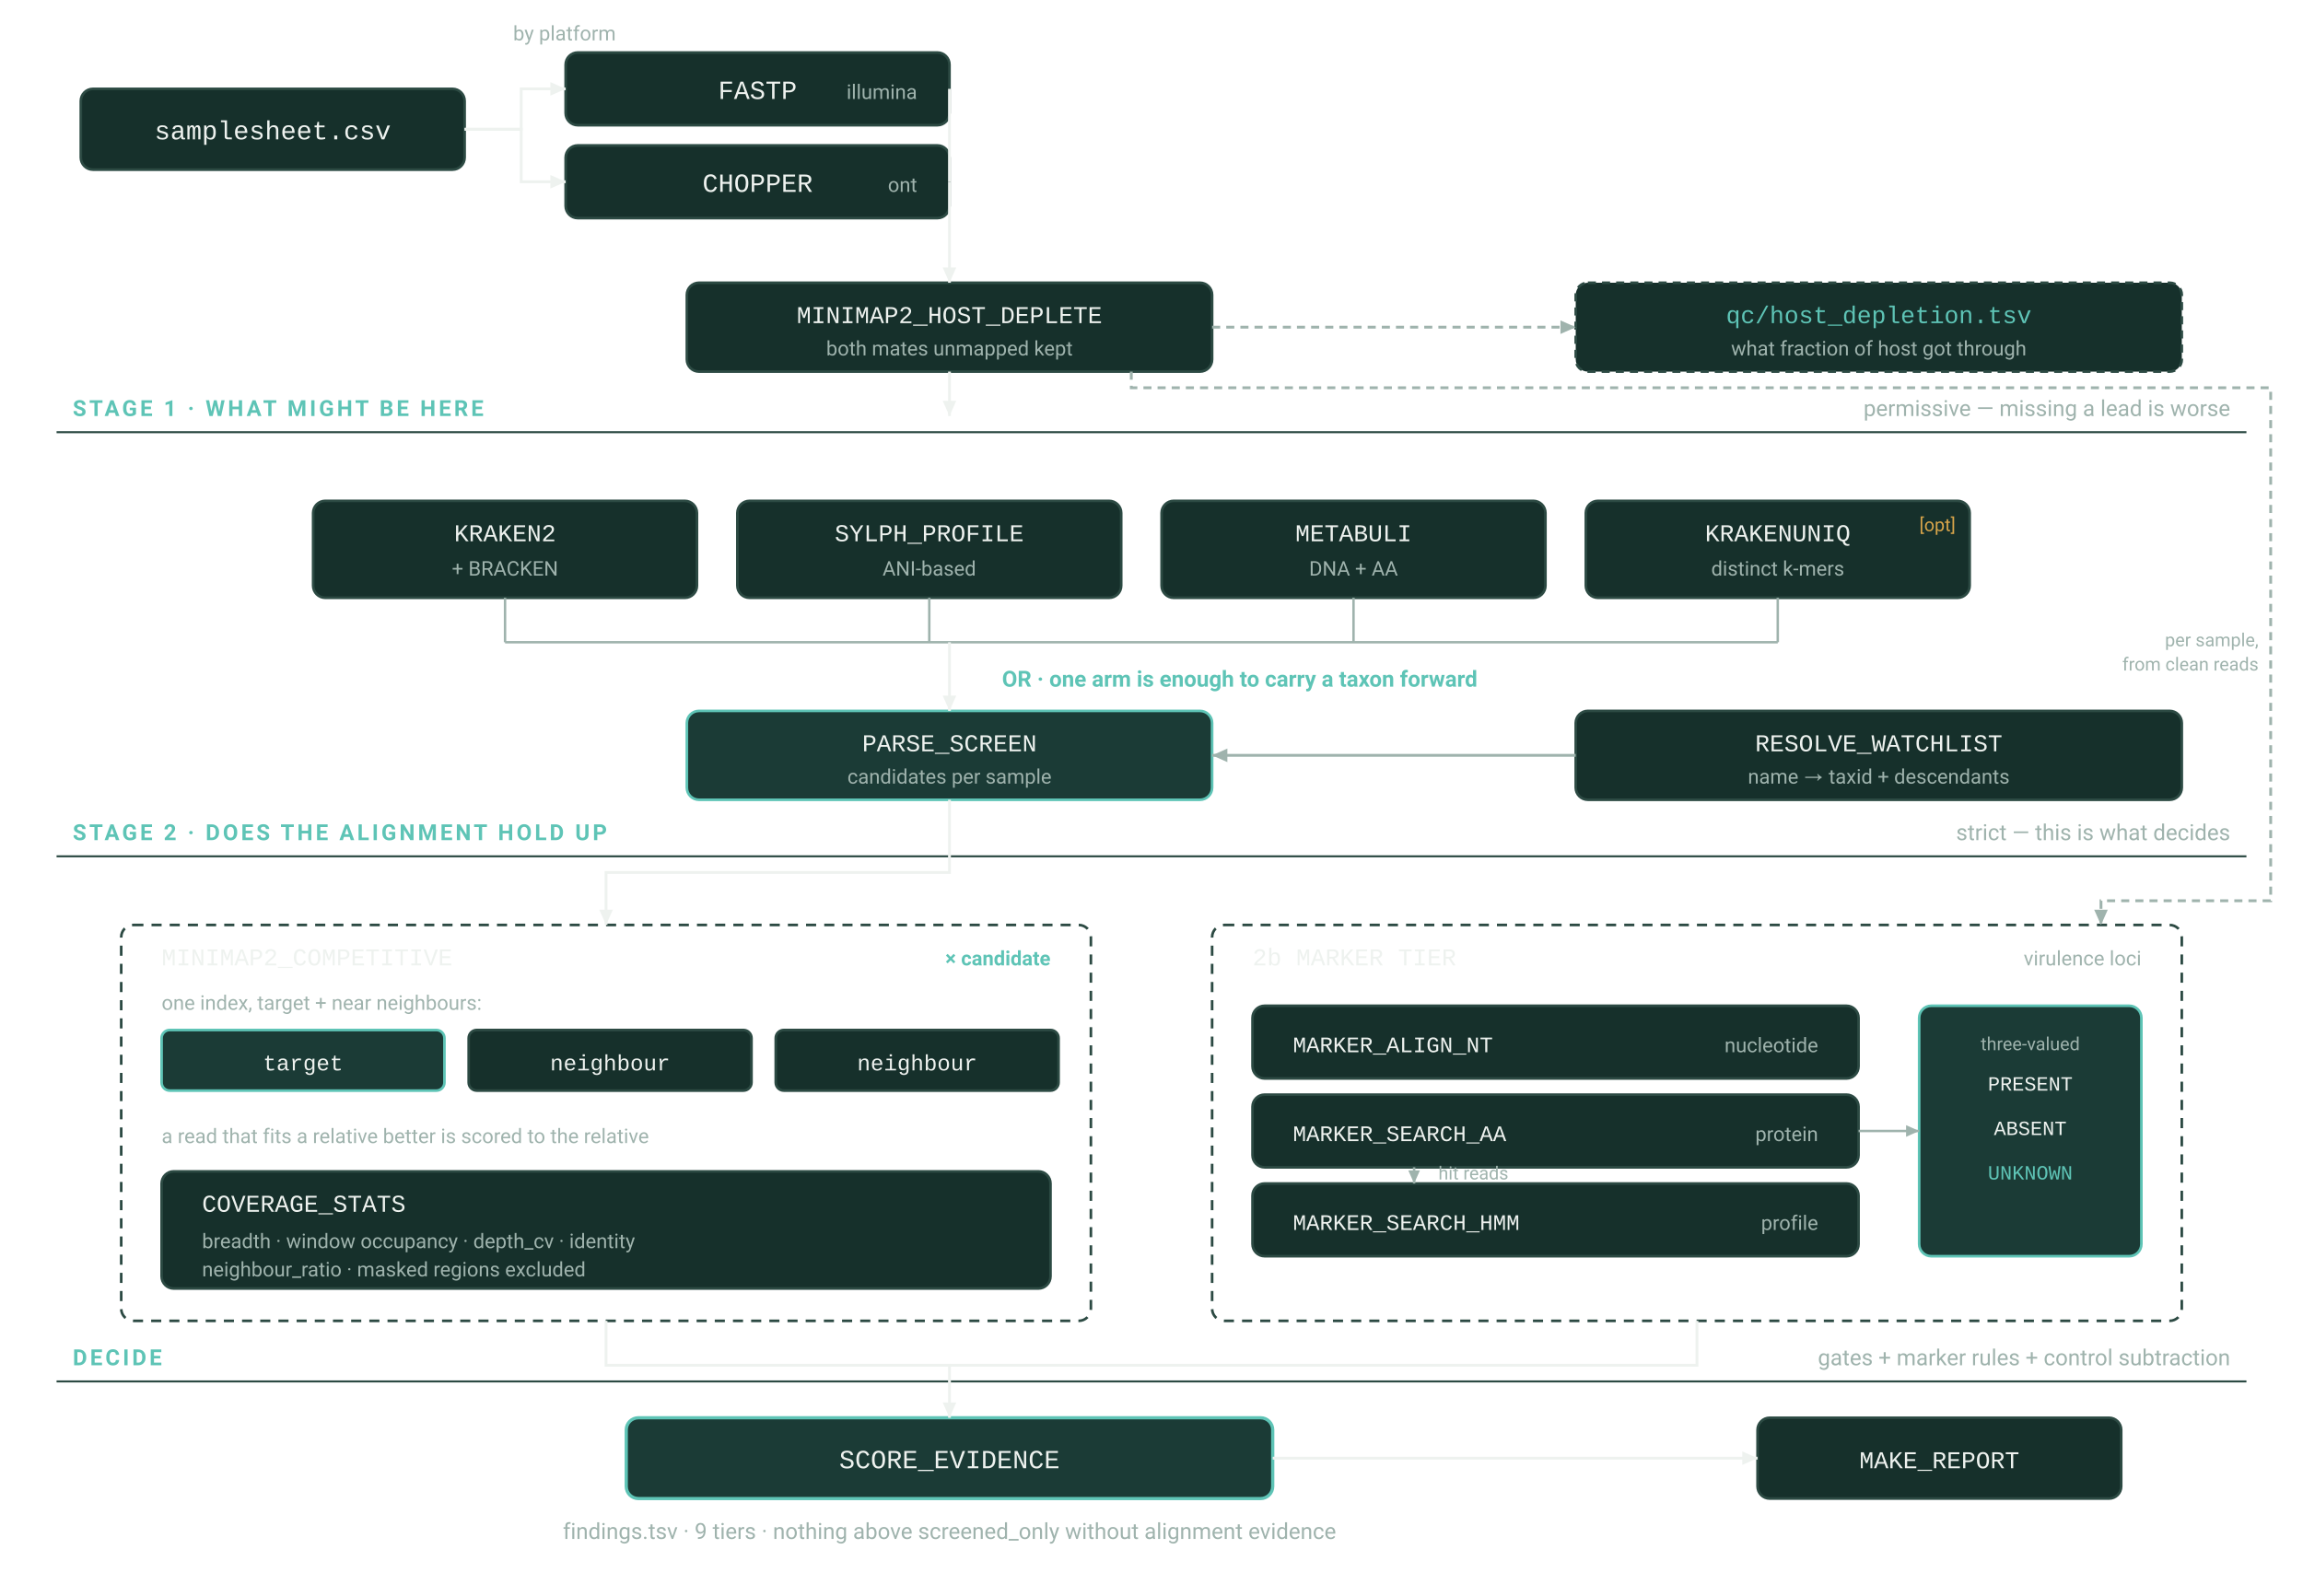
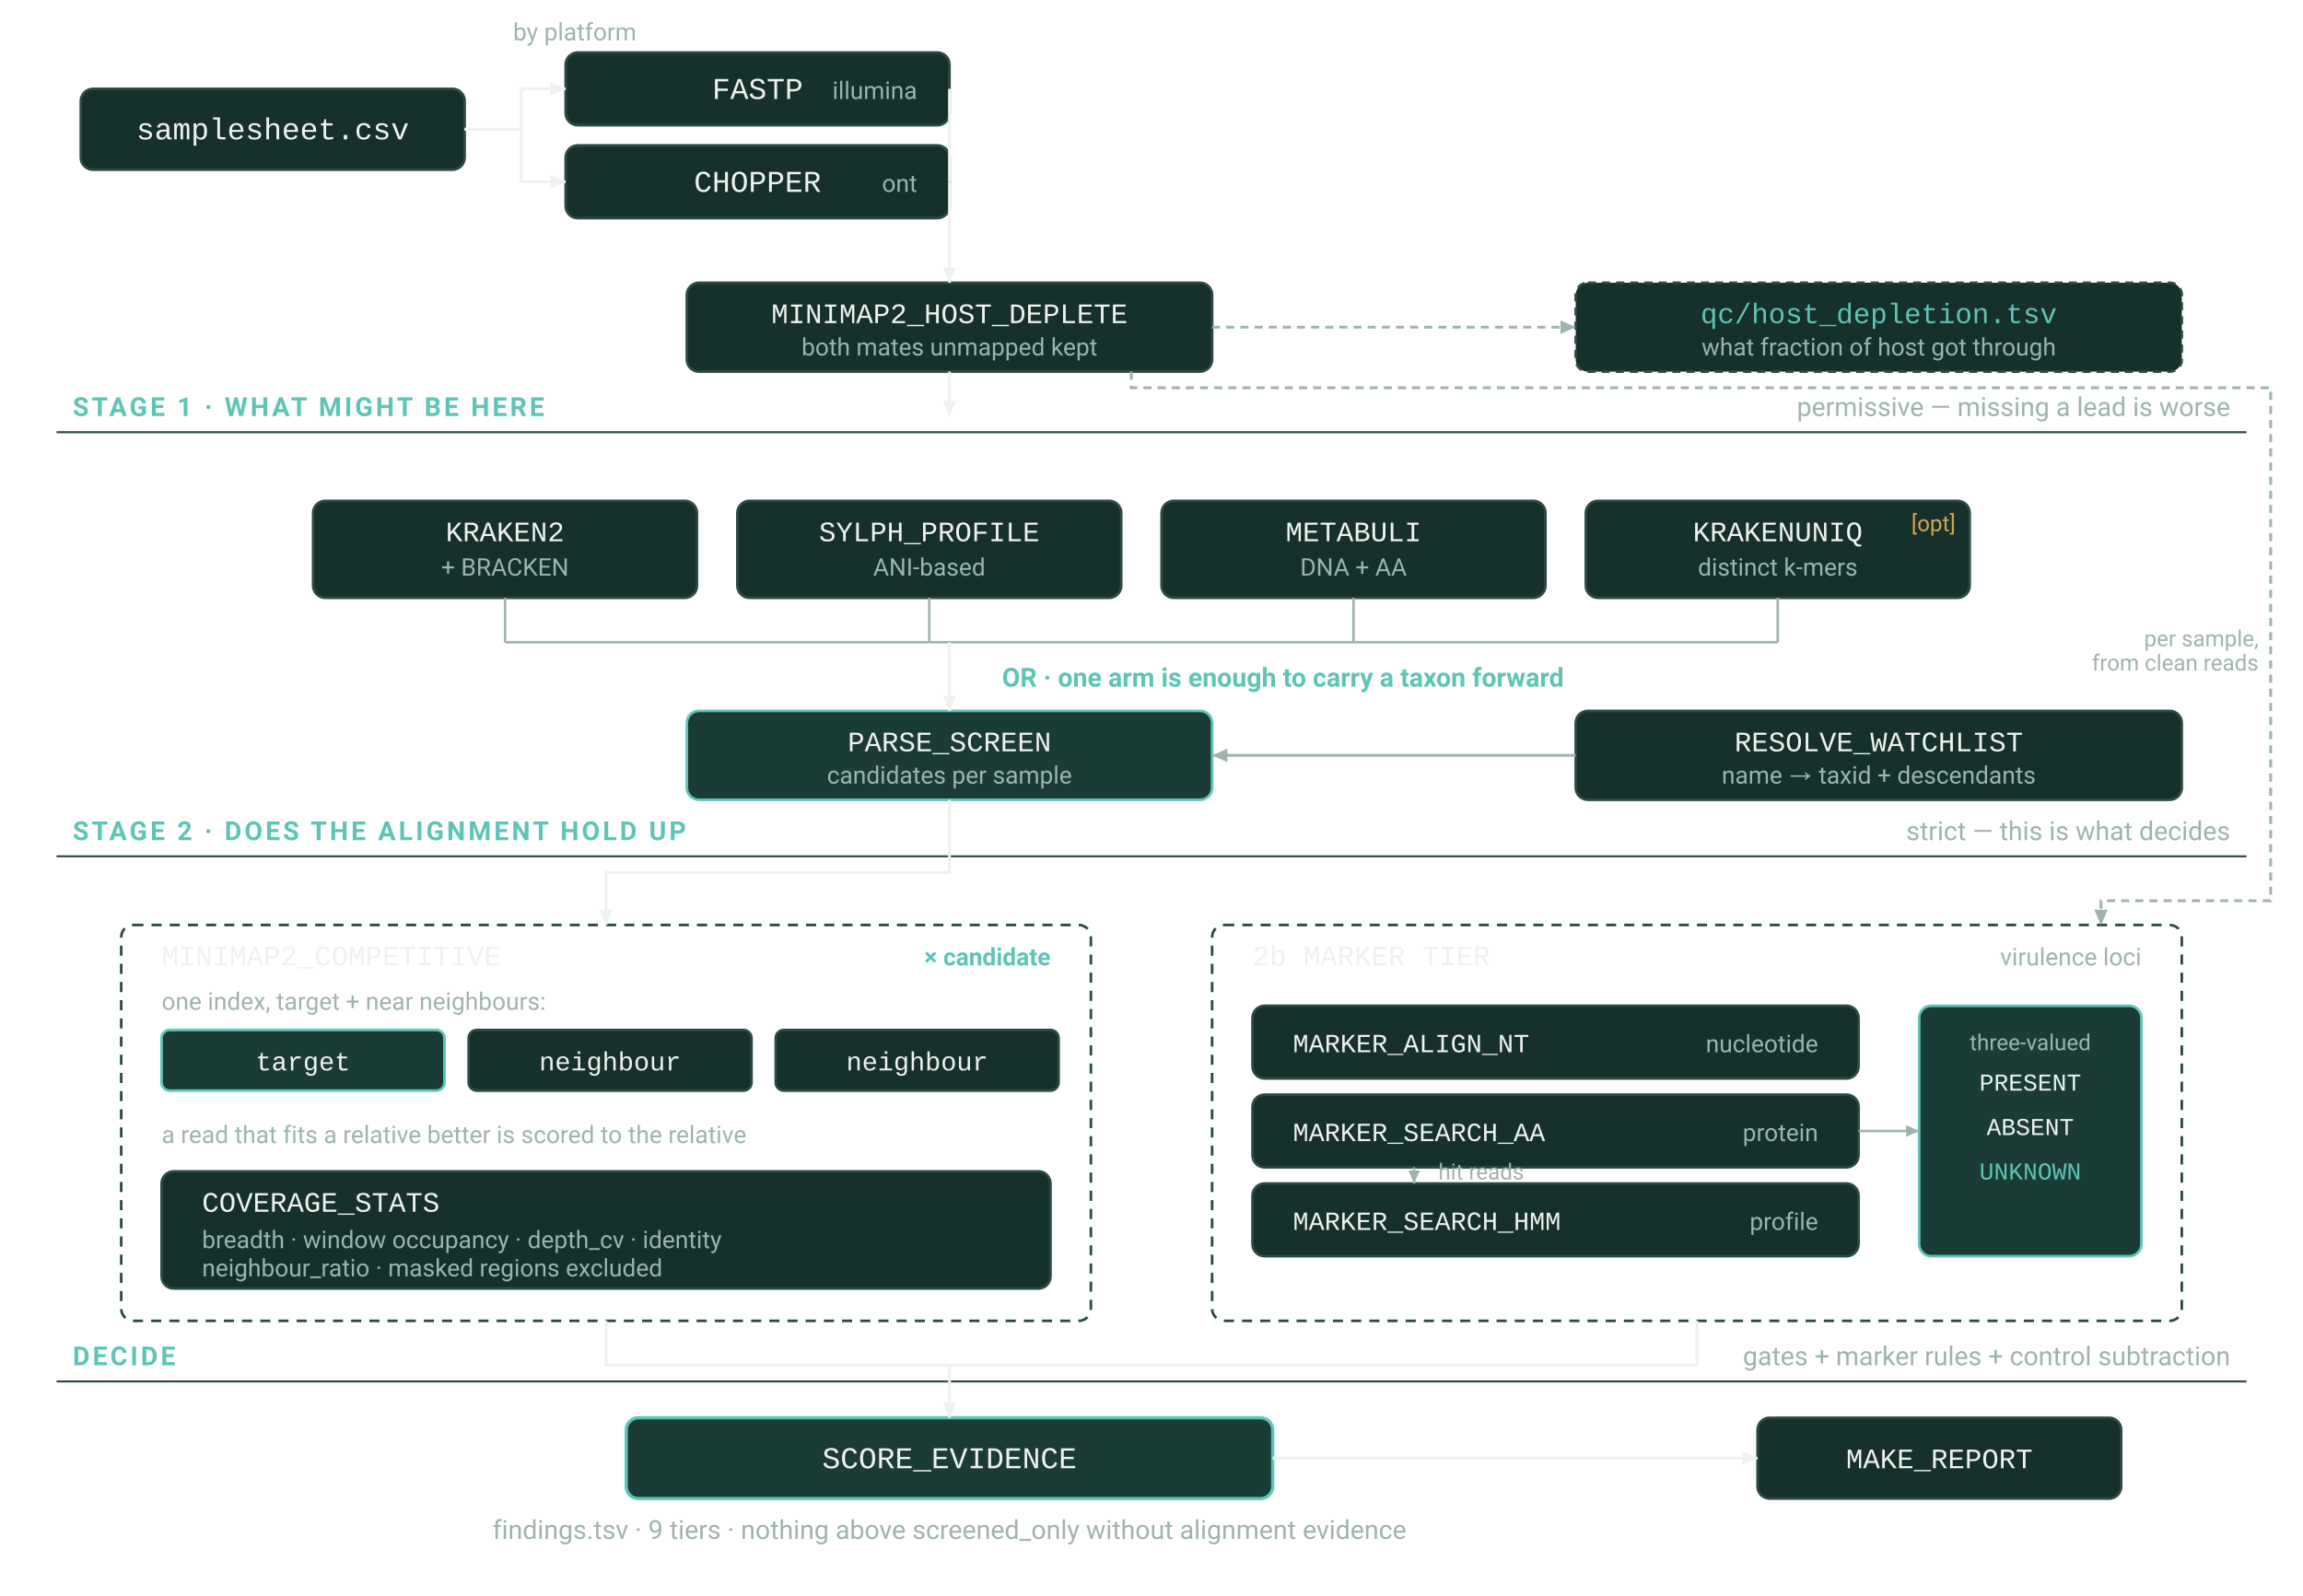
<svg xmlns="http://www.w3.org/2000/svg" viewBox="0 0 1140 790" width="1140" height="790" role="img" aria-label="bioThreatFinder workflow: a permissive stage-1 OR across classifier arms feeds a strict, per-candidate stage 2 that maps reads against the target together with its near neighbours, so reads preferring a harmless relative are attributed to the relative.">
  <defs>
    <marker id="ink" viewBox="0 0 10 10" refX="9" refY="5" markerWidth="6" markerHeight="6" orient="auto-start-reverse">
      <path d="M0 1 L9 5 L0 9 z" fill="#EEF2EF" />
    </marker>
    <marker id="muted" viewBox="0 0 10 10" refX="9" refY="5" markerWidth="6" markerHeight="6" orient="auto-start-reverse">
      <path d="M0 1 L9 5 L0 9 z" fill="#9FB3AD" />
    </marker>
  </defs>
  <rect x="40" y="44" width="190" height="40" rx="6" fill="#16302B" stroke="#2C4A43" stroke-width="1.3" />
-   <text x="135" y="69" font-family="ui-monospace, SFMono-Regular, Menlo, Consolas, 'Liberation Mono', monospace" font-size="13" font-weight="400" fill="#EEF2EF" text-anchor="middle">samplesheet.csv</text>
+   <text x="135" y="69" font-family="ui-monospace, SFMono-Regular, Menlo, Consolas, 'Liberation Mono', monospace" font-size="15" font-weight="400" fill="#EEF2EF" text-anchor="middle">samplesheet.csv</text>
  <rect x="280" y="26" width="190" height="36" rx="6" fill="#16302B" stroke="#2C4A43" stroke-width="1.3" />
-   <text x="375" y="49" font-family="ui-monospace, SFMono-Regular, Menlo, Consolas, 'Liberation Mono', monospace" font-size="13" font-weight="400" fill="#EEF2EF" text-anchor="middle">FASTP</text>
-   <text x="454" y="49" font-family="ui-sans-serif, system-ui, -apple-system, 'Segoe UI', Roboto, Helvetica, sans-serif" font-size="10" font-weight="400" fill="#9FB3AD" text-anchor="end">illumina</text>
+   <text x="375" y="49" font-family="ui-monospace, SFMono-Regular, Menlo, Consolas, 'Liberation Mono', monospace" font-size="15" font-weight="400" fill="#EEF2EF" text-anchor="middle">FASTP</text>
+   <text x="454" y="49" font-family="ui-sans-serif, system-ui, -apple-system, 'Segoe UI', Roboto, Helvetica, sans-serif" font-size="12" font-weight="400" fill="#9FB3AD" text-anchor="end">illumina</text>
  <rect x="280" y="72" width="190" height="36" rx="6" fill="#16302B" stroke="#2C4A43" stroke-width="1.3" />
-   <text x="375" y="95" font-family="ui-monospace, SFMono-Regular, Menlo, Consolas, 'Liberation Mono', monospace" font-size="13" font-weight="400" fill="#EEF2EF" text-anchor="middle">CHOPPER</text>
-   <text x="454" y="95" font-family="ui-sans-serif, system-ui, -apple-system, 'Segoe UI', Roboto, Helvetica, sans-serif" font-size="10" font-weight="400" fill="#9FB3AD" text-anchor="end">ont</text>
+   <text x="375" y="95" font-family="ui-monospace, SFMono-Regular, Menlo, Consolas, 'Liberation Mono', monospace" font-size="15" font-weight="400" fill="#EEF2EF" text-anchor="middle">CHOPPER</text>
+   <text x="454" y="95" font-family="ui-sans-serif, system-ui, -apple-system, 'Segoe UI', Roboto, Helvetica, sans-serif" font-size="12" font-weight="400" fill="#9FB3AD" text-anchor="end">ont</text>
  <path d="M230 64 H258 V44 H280" fill="none" stroke="#EEF2EF" stroke-width="1.4" marker-end="url(#ink)" />
  <path d="M230 64 H258 V90 H280" fill="none" stroke="#EEF2EF" stroke-width="1.4" marker-end="url(#ink)" />
-   <text x="254" y="20" font-family="ui-sans-serif, system-ui, -apple-system, 'Segoe UI', Roboto, Helvetica, sans-serif" font-size="10" font-weight="400" fill="#9FB3AD" text-anchor="start">by platform</text>
+   <text x="254" y="20" font-family="ui-sans-serif, system-ui, -apple-system, 'Segoe UI', Roboto, Helvetica, sans-serif" font-size="12" font-weight="400" fill="#9FB3AD" text-anchor="start">by platform</text>
  <line x1="470" y1="44" x2="470" y2="90" stroke="#EEF2EF" stroke-width="1.4" />
  <rect x="340" y="140" width="260" height="44" rx="6" fill="#16302B" stroke="#2C4A43" stroke-width="1.3" />
-   <text x="470" y="160" font-family="ui-monospace, SFMono-Regular, Menlo, Consolas, 'Liberation Mono', monospace" font-size="12" font-weight="400" fill="#EEF2EF" text-anchor="middle">MINIMAP2_HOST_DEPLETE</text>
-   <text x="470" y="176" font-family="ui-sans-serif, system-ui, -apple-system, 'Segoe UI', Roboto, Helvetica, sans-serif" font-size="10" font-weight="400" fill="#9FB3AD" text-anchor="middle">both mates unmapped kept</text>
+   <text x="470" y="160" font-family="ui-monospace, SFMono-Regular, Menlo, Consolas, 'Liberation Mono', monospace" font-size="14" font-weight="400" fill="#EEF2EF" text-anchor="middle">MINIMAP2_HOST_DEPLETE</text>
+   <text x="470" y="176" font-family="ui-sans-serif, system-ui, -apple-system, 'Segoe UI', Roboto, Helvetica, sans-serif" font-size="12" font-weight="400" fill="#9FB3AD" text-anchor="middle">both mates unmapped kept</text>
  <path d="M470 90 V140" fill="none" stroke="#EEF2EF" stroke-width="1.4" marker-end="url(#ink)" />
  <rect x="780" y="140" width="300" height="44" rx="6" fill="#16302B" stroke="#2C4A43" stroke-width="1.3" stroke-dasharray="4 3" />
-   <text x="930" y="160" font-family="ui-monospace, SFMono-Regular, Menlo, Consolas, 'Liberation Mono', monospace" font-size="12" font-weight="400" fill="#5EC4B6" text-anchor="middle">qc/host_depletion.tsv</text>
-   <text x="930" y="176" font-family="ui-sans-serif, system-ui, -apple-system, 'Segoe UI', Roboto, Helvetica, sans-serif" font-size="10" font-weight="400" fill="#9FB3AD" text-anchor="middle">what fraction of host got through</text>
+   <text x="930" y="160" font-family="ui-monospace, SFMono-Regular, Menlo, Consolas, 'Liberation Mono', monospace" font-size="14" font-weight="400" fill="#5EC4B6" text-anchor="middle">qc/host_depletion.tsv</text>
+   <text x="930" y="176" font-family="ui-sans-serif, system-ui, -apple-system, 'Segoe UI', Roboto, Helvetica, sans-serif" font-size="12" font-weight="400" fill="#9FB3AD" text-anchor="middle">what fraction of host got through</text>
  <line x1="600" y1="162" x2="780" y2="162" stroke="#9FB3AD" stroke-width="1.4" stroke-dasharray="4 3" marker-end="url(#muted)" />
  <line x1="28" y1="214" x2="1112" y2="214" stroke="#2C4A43" stroke-width="1" />
-   <text x="36" y="206" font-family="ui-sans-serif, system-ui, -apple-system, 'Segoe UI', Roboto, Helvetica, sans-serif" font-size="11" font-weight="700" fill="#5EC4B6" text-anchor="start" letter-spacing="1.4">STAGE 1  ·  WHAT MIGHT BE HERE</text>
-   <text x="1104" y="206" font-family="ui-sans-serif, system-ui, -apple-system, 'Segoe UI', Roboto, Helvetica, sans-serif" font-size="11" font-weight="400" fill="#9FB3AD" text-anchor="end">permissive — missing a lead is worse</text>
+   <text x="36" y="206" font-family="ui-sans-serif, system-ui, -apple-system, 'Segoe UI', Roboto, Helvetica, sans-serif" font-size="13" font-weight="700" fill="#5EC4B6" text-anchor="start" letter-spacing="1.4">STAGE 1  ·  WHAT MIGHT BE HERE</text>
+   <text x="1104" y="206" font-family="ui-sans-serif, system-ui, -apple-system, 'Segoe UI', Roboto, Helvetica, sans-serif" font-size="13" font-weight="400" fill="#9FB3AD" text-anchor="end">permissive — missing a lead is worse</text>
  <rect x="155" y="248" width="190" height="48" rx="6" fill="#16302B" stroke="#2C4A43" stroke-width="1.3" />
-   <text x="250" y="268" font-family="ui-monospace, SFMono-Regular, Menlo, Consolas, 'Liberation Mono', monospace" font-size="12" font-weight="400" fill="#EEF2EF" text-anchor="middle">KRAKEN2</text>
-   <text x="250" y="285" font-family="ui-sans-serif, system-ui, -apple-system, 'Segoe UI', Roboto, Helvetica, sans-serif" font-size="10" font-weight="400" fill="#9FB3AD" text-anchor="middle">+ BRACKEN</text>
+   <text x="250" y="268" font-family="ui-monospace, SFMono-Regular, Menlo, Consolas, 'Liberation Mono', monospace" font-size="14" font-weight="400" fill="#EEF2EF" text-anchor="middle">KRAKEN2</text>
+   <text x="250" y="285" font-family="ui-sans-serif, system-ui, -apple-system, 'Segoe UI', Roboto, Helvetica, sans-serif" font-size="12" font-weight="400" fill="#9FB3AD" text-anchor="middle">+ BRACKEN</text>
  <path d="M250 296 V318" fill="none" stroke="#9FB3AD" stroke-width="1.2" />
  <rect x="365" y="248" width="190" height="48" rx="6" fill="#16302B" stroke="#2C4A43" stroke-width="1.3" />
-   <text x="460" y="268" font-family="ui-monospace, SFMono-Regular, Menlo, Consolas, 'Liberation Mono', monospace" font-size="12" font-weight="400" fill="#EEF2EF" text-anchor="middle">SYLPH_PROFILE</text>
-   <text x="460" y="285" font-family="ui-sans-serif, system-ui, -apple-system, 'Segoe UI', Roboto, Helvetica, sans-serif" font-size="10" font-weight="400" fill="#9FB3AD" text-anchor="middle">ANI-based</text>
+   <text x="460" y="268" font-family="ui-monospace, SFMono-Regular, Menlo, Consolas, 'Liberation Mono', monospace" font-size="14" font-weight="400" fill="#EEF2EF" text-anchor="middle">SYLPH_PROFILE</text>
+   <text x="460" y="285" font-family="ui-sans-serif, system-ui, -apple-system, 'Segoe UI', Roboto, Helvetica, sans-serif" font-size="12" font-weight="400" fill="#9FB3AD" text-anchor="middle">ANI-based</text>
  <path d="M460 296 V318" fill="none" stroke="#9FB3AD" stroke-width="1.2" />
  <rect x="575" y="248" width="190" height="48" rx="6" fill="#16302B" stroke="#2C4A43" stroke-width="1.3" />
-   <text x="670" y="268" font-family="ui-monospace, SFMono-Regular, Menlo, Consolas, 'Liberation Mono', monospace" font-size="12" font-weight="400" fill="#EEF2EF" text-anchor="middle">METABULI</text>
-   <text x="670" y="285" font-family="ui-sans-serif, system-ui, -apple-system, 'Segoe UI', Roboto, Helvetica, sans-serif" font-size="10" font-weight="400" fill="#9FB3AD" text-anchor="middle">DNA + AA</text>
+   <text x="670" y="268" font-family="ui-monospace, SFMono-Regular, Menlo, Consolas, 'Liberation Mono', monospace" font-size="14" font-weight="400" fill="#EEF2EF" text-anchor="middle">METABULI</text>
+   <text x="670" y="285" font-family="ui-sans-serif, system-ui, -apple-system, 'Segoe UI', Roboto, Helvetica, sans-serif" font-size="12" font-weight="400" fill="#9FB3AD" text-anchor="middle">DNA + AA</text>
  <path d="M670 296 V318" fill="none" stroke="#9FB3AD" stroke-width="1.2" />
  <rect x="785" y="248" width="190" height="48" rx="6" fill="#16302B" stroke="#2C4A43" stroke-width="1.3" />
-   <text x="880" y="268" font-family="ui-monospace, SFMono-Regular, Menlo, Consolas, 'Liberation Mono', monospace" font-size="12" font-weight="400" fill="#EEF2EF" text-anchor="middle">KRAKENUNIQ</text>
-   <text x="880" y="285" font-family="ui-sans-serif, system-ui, -apple-system, 'Segoe UI', Roboto, Helvetica, sans-serif" font-size="10" font-weight="400" fill="#9FB3AD" text-anchor="middle">distinct k-mers</text>
-   <text x="968" y="263" font-family="ui-sans-serif, system-ui, -apple-system, 'Segoe UI', Roboto, Helvetica, sans-serif" font-size="9" font-weight="400" fill="#D9A54A" text-anchor="end">[opt]</text>
+   <text x="880" y="268" font-family="ui-monospace, SFMono-Regular, Menlo, Consolas, 'Liberation Mono', monospace" font-size="14" font-weight="400" fill="#EEF2EF" text-anchor="middle">KRAKENUNIQ</text>
+   <text x="880" y="285" font-family="ui-sans-serif, system-ui, -apple-system, 'Segoe UI', Roboto, Helvetica, sans-serif" font-size="12" font-weight="400" fill="#9FB3AD" text-anchor="middle">distinct k-mers</text>
+   <text x="968" y="263" font-family="ui-sans-serif, system-ui, -apple-system, 'Segoe UI', Roboto, Helvetica, sans-serif" font-size="11" font-weight="400" fill="#D9A54A" text-anchor="end">[opt]</text>
  <path d="M880 296 V318" fill="none" stroke="#9FB3AD" stroke-width="1.2" />
  <path d="M470 184 V206" fill="none" stroke="#EEF2EF" stroke-width="1.4" marker-end="url(#ink)" />
  <line x1="250" y1="318" x2="880" y2="318" stroke="#9FB3AD" stroke-width="1.2" />
-   <text x="496" y="340" font-family="ui-sans-serif, system-ui, -apple-system, 'Segoe UI', Roboto, Helvetica, sans-serif" font-size="11" font-weight="600" fill="#5EC4B6" text-anchor="start">OR  ·  one arm is enough to carry a taxon forward</text>
+   <text x="496" y="340" font-family="ui-sans-serif, system-ui, -apple-system, 'Segoe UI', Roboto, Helvetica, sans-serif" font-size="13" font-weight="600" fill="#5EC4B6" text-anchor="start">OR  ·  one arm is enough to carry a taxon forward</text>
  <rect x="340" y="352" width="260" height="44" rx="6" fill="#1B3B36" stroke="#5EC4B6" stroke-width="1.3" />
-   <text x="470" y="372" font-family="ui-monospace, SFMono-Regular, Menlo, Consolas, 'Liberation Mono', monospace" font-size="12" font-weight="400" fill="#EEF2EF" text-anchor="middle">PARSE_SCREEN</text>
-   <text x="470" y="388" font-family="ui-sans-serif, system-ui, -apple-system, 'Segoe UI', Roboto, Helvetica, sans-serif" font-size="10" font-weight="400" fill="#9FB3AD" text-anchor="middle">candidates per sample</text>
+   <text x="470" y="372" font-family="ui-monospace, SFMono-Regular, Menlo, Consolas, 'Liberation Mono', monospace" font-size="14" font-weight="400" fill="#EEF2EF" text-anchor="middle">PARSE_SCREEN</text>
+   <text x="470" y="388" font-family="ui-sans-serif, system-ui, -apple-system, 'Segoe UI', Roboto, Helvetica, sans-serif" font-size="12" font-weight="400" fill="#9FB3AD" text-anchor="middle">candidates per sample</text>
  <path d="M470 318 V352" fill="none" stroke="#EEF2EF" stroke-width="1.4" marker-end="url(#ink)" />
  <rect x="780" y="352" width="300" height="44" rx="6" fill="#16302B" stroke="#2C4A43" stroke-width="1.3" />
-   <text x="930" y="372" font-family="ui-monospace, SFMono-Regular, Menlo, Consolas, 'Liberation Mono', monospace" font-size="12" font-weight="400" fill="#EEF2EF" text-anchor="middle">RESOLVE_WATCHLIST</text>
-   <text x="930" y="388" font-family="ui-sans-serif, system-ui, -apple-system, 'Segoe UI', Roboto, Helvetica, sans-serif" font-size="10" font-weight="400" fill="#9FB3AD" text-anchor="middle">name → taxid + descendants</text>
+   <text x="930" y="372" font-family="ui-monospace, SFMono-Regular, Menlo, Consolas, 'Liberation Mono', monospace" font-size="14" font-weight="400" fill="#EEF2EF" text-anchor="middle">RESOLVE_WATCHLIST</text>
+   <text x="930" y="388" font-family="ui-sans-serif, system-ui, -apple-system, 'Segoe UI', Roboto, Helvetica, sans-serif" font-size="12" font-weight="400" fill="#9FB3AD" text-anchor="middle">name → taxid + descendants</text>
  <line x1="780" y1="374" x2="600" y2="374" stroke="#9FB3AD" stroke-width="1.4" marker-end="url(#muted)" />
  <line x1="28" y1="424" x2="1112" y2="424" stroke="#2C4A43" stroke-width="1" />
-   <text x="36" y="416" font-family="ui-sans-serif, system-ui, -apple-system, 'Segoe UI', Roboto, Helvetica, sans-serif" font-size="11" font-weight="700" fill="#5EC4B6" text-anchor="start" letter-spacing="1.4">STAGE 2  ·  DOES THE ALIGNMENT HOLD UP</text>
-   <text x="1104" y="416" font-family="ui-sans-serif, system-ui, -apple-system, 'Segoe UI', Roboto, Helvetica, sans-serif" font-size="11" font-weight="400" fill="#9FB3AD" text-anchor="end">strict — this is what decides</text>
+   <text x="36" y="416" font-family="ui-sans-serif, system-ui, -apple-system, 'Segoe UI', Roboto, Helvetica, sans-serif" font-size="13" font-weight="700" fill="#5EC4B6" text-anchor="start" letter-spacing="1.4">STAGE 2  ·  DOES THE ALIGNMENT HOLD UP</text>
+   <text x="1104" y="416" font-family="ui-sans-serif, system-ui, -apple-system, 'Segoe UI', Roboto, Helvetica, sans-serif" font-size="13" font-weight="400" fill="#9FB3AD" text-anchor="end">strict — this is what decides</text>
  <rect x="60" y="458" width="480" height="196" rx="6" fill="none" stroke="#2C4A43" stroke-width="1.3" stroke-dasharray="5 4" />
-   <text x="80" y="478" font-family="ui-monospace, SFMono-Regular, Menlo, Consolas, 'Liberation Mono', monospace" font-size="12" font-weight="400" fill="#EEF2EF" text-anchor="start">MINIMAP2_COMPETITIVE</text>
-   <text x="520" y="478" font-family="ui-sans-serif, system-ui, -apple-system, 'Segoe UI', Roboto, Helvetica, sans-serif" font-size="10" font-weight="600" fill="#5EC4B6" text-anchor="end">× candidate</text>
-   <text x="80" y="500" font-family="ui-sans-serif, system-ui, -apple-system, 'Segoe UI', Roboto, Helvetica, sans-serif" font-size="10" font-weight="400" fill="#9FB3AD" text-anchor="start">one index, target + near neighbours:</text>
+   <text x="80" y="478" font-family="ui-monospace, SFMono-Regular, Menlo, Consolas, 'Liberation Mono', monospace" font-size="14" font-weight="400" fill="#EEF2EF" text-anchor="start">MINIMAP2_COMPETITIVE</text>
+   <text x="520" y="478" font-family="ui-sans-serif, system-ui, -apple-system, 'Segoe UI', Roboto, Helvetica, sans-serif" font-size="12" font-weight="600" fill="#5EC4B6" text-anchor="end">× candidate</text>
+   <text x="80" y="500" font-family="ui-sans-serif, system-ui, -apple-system, 'Segoe UI', Roboto, Helvetica, sans-serif" font-size="12" font-weight="400" fill="#9FB3AD" text-anchor="start">one index, target + near neighbours:</text>
  <rect x="80" y="510" width="140" height="30" rx="4" fill="#1B3B36" stroke="#5EC4B6" stroke-width="1.3" />
-   <text x="150" y="530" font-family="ui-monospace, SFMono-Regular, Menlo, Consolas, 'Liberation Mono', monospace" font-size="11" font-weight="400" fill="#EEF2EF" text-anchor="middle">target</text>
+   <text x="150" y="530" font-family="ui-monospace, SFMono-Regular, Menlo, Consolas, 'Liberation Mono', monospace" font-size="13" font-weight="400" fill="#EEF2EF" text-anchor="middle">target</text>
  <rect x="232" y="510" width="140" height="30" rx="4" fill="#16302B" stroke="#2C4A43" stroke-width="1.3" />
-   <text x="302" y="530" font-family="ui-monospace, SFMono-Regular, Menlo, Consolas, 'Liberation Mono', monospace" font-size="11" font-weight="400" fill="#EEF2EF" text-anchor="middle">neighbour</text>
+   <text x="302" y="530" font-family="ui-monospace, SFMono-Regular, Menlo, Consolas, 'Liberation Mono', monospace" font-size="13" font-weight="400" fill="#EEF2EF" text-anchor="middle">neighbour</text>
  <rect x="384" y="510" width="140" height="30" rx="4" fill="#16302B" stroke="#2C4A43" stroke-width="1.3" />
-   <text x="454" y="530" font-family="ui-monospace, SFMono-Regular, Menlo, Consolas, 'Liberation Mono', monospace" font-size="11" font-weight="400" fill="#EEF2EF" text-anchor="middle">neighbour</text>
-   <text x="80" y="566" font-family="ui-sans-serif, system-ui, -apple-system, 'Segoe UI', Roboto, Helvetica, sans-serif" font-size="10" font-weight="400" fill="#9FB3AD" text-anchor="start">a read that fits a relative better is scored to the relative</text>
+   <text x="454" y="530" font-family="ui-monospace, SFMono-Regular, Menlo, Consolas, 'Liberation Mono', monospace" font-size="13" font-weight="400" fill="#EEF2EF" text-anchor="middle">neighbour</text>
+   <text x="80" y="566" font-family="ui-sans-serif, system-ui, -apple-system, 'Segoe UI', Roboto, Helvetica, sans-serif" font-size="12" font-weight="400" fill="#9FB3AD" text-anchor="start">a read that fits a relative better is scored to the relative</text>
  <rect x="80" y="580" width="440" height="58" rx="6" fill="#16302B" stroke="#2C4A43" stroke-width="1.3" />
-   <text x="100" y="600" font-family="ui-monospace, SFMono-Regular, Menlo, Consolas, 'Liberation Mono', monospace" font-size="12" font-weight="400" fill="#EEF2EF" text-anchor="start">COVERAGE_STATS</text>
-   <text x="100" y="618" font-family="ui-sans-serif, system-ui, -apple-system, 'Segoe UI', Roboto, Helvetica, sans-serif" font-size="10" font-weight="400" fill="#9FB3AD" text-anchor="start">breadth · window occupancy · depth_cv · identity</text>
-   <text x="100" y="632" font-family="ui-sans-serif, system-ui, -apple-system, 'Segoe UI', Roboto, Helvetica, sans-serif" font-size="10" font-weight="400" fill="#9FB3AD" text-anchor="start">neighbour_ratio  ·  masked regions excluded</text>
+   <text x="100" y="600" font-family="ui-monospace, SFMono-Regular, Menlo, Consolas, 'Liberation Mono', monospace" font-size="14" font-weight="400" fill="#EEF2EF" text-anchor="start">COVERAGE_STATS</text>
+   <text x="100" y="618" font-family="ui-sans-serif, system-ui, -apple-system, 'Segoe UI', Roboto, Helvetica, sans-serif" font-size="12" font-weight="400" fill="#9FB3AD" text-anchor="start">breadth · window occupancy · depth_cv · identity</text>
+   <text x="100" y="632" font-family="ui-sans-serif, system-ui, -apple-system, 'Segoe UI', Roboto, Helvetica, sans-serif" font-size="12" font-weight="400" fill="#9FB3AD" text-anchor="start">neighbour_ratio  ·  masked regions excluded</text>
  <rect x="600" y="458" width="480" height="196" rx="6" fill="none" stroke="#2C4A43" stroke-width="1.3" stroke-dasharray="5 4" />
-   <text x="620" y="478" font-family="ui-monospace, SFMono-Regular, Menlo, Consolas, 'Liberation Mono', monospace" font-size="12" font-weight="400" fill="#EEF2EF" text-anchor="start">2b  MARKER TIER</text>
-   <text x="1060" y="478" font-family="ui-sans-serif, system-ui, -apple-system, 'Segoe UI', Roboto, Helvetica, sans-serif" font-size="10" font-weight="400" fill="#9FB3AD" text-anchor="end">virulence loci</text>
+   <text x="620" y="478" font-family="ui-monospace, SFMono-Regular, Menlo, Consolas, 'Liberation Mono', monospace" font-size="14" font-weight="400" fill="#EEF2EF" text-anchor="start">2b  MARKER TIER</text>
+   <text x="1060" y="478" font-family="ui-sans-serif, system-ui, -apple-system, 'Segoe UI', Roboto, Helvetica, sans-serif" font-size="12" font-weight="400" fill="#9FB3AD" text-anchor="end">virulence loci</text>
  <rect x="620" y="498" width="300" height="36" rx="6" fill="#16302B" stroke="#2C4A43" stroke-width="1.3" />
-   <text x="640" y="521" font-family="ui-monospace, SFMono-Regular, Menlo, Consolas, 'Liberation Mono', monospace" font-size="11" font-weight="400" fill="#EEF2EF" text-anchor="start">MARKER_ALIGN_NT</text>
-   <text x="900" y="521" font-family="ui-sans-serif, system-ui, -apple-system, 'Segoe UI', Roboto, Helvetica, sans-serif" font-size="10" font-weight="400" fill="#9FB3AD" text-anchor="end">nucleotide</text>
+   <text x="640" y="521" font-family="ui-monospace, SFMono-Regular, Menlo, Consolas, 'Liberation Mono', monospace" font-size="13" font-weight="400" fill="#EEF2EF" text-anchor="start">MARKER_ALIGN_NT</text>
+   <text x="900" y="521" font-family="ui-sans-serif, system-ui, -apple-system, 'Segoe UI', Roboto, Helvetica, sans-serif" font-size="12" font-weight="400" fill="#9FB3AD" text-anchor="end">nucleotide</text>
  <rect x="620" y="542" width="300" height="36" rx="6" fill="#16302B" stroke="#2C4A43" stroke-width="1.3" />
-   <text x="640" y="565" font-family="ui-monospace, SFMono-Regular, Menlo, Consolas, 'Liberation Mono', monospace" font-size="11" font-weight="400" fill="#EEF2EF" text-anchor="start">MARKER_SEARCH_AA</text>
-   <text x="900" y="565" font-family="ui-sans-serif, system-ui, -apple-system, 'Segoe UI', Roboto, Helvetica, sans-serif" font-size="10" font-weight="400" fill="#9FB3AD" text-anchor="end">protein</text>
+   <text x="640" y="565" font-family="ui-monospace, SFMono-Regular, Menlo, Consolas, 'Liberation Mono', monospace" font-size="13" font-weight="400" fill="#EEF2EF" text-anchor="start">MARKER_SEARCH_AA</text>
+   <text x="900" y="565" font-family="ui-sans-serif, system-ui, -apple-system, 'Segoe UI', Roboto, Helvetica, sans-serif" font-size="12" font-weight="400" fill="#9FB3AD" text-anchor="end">protein</text>
  <rect x="620" y="586" width="300" height="36" rx="6" fill="#16302B" stroke="#2C4A43" stroke-width="1.3" />
-   <text x="640" y="609" font-family="ui-monospace, SFMono-Regular, Menlo, Consolas, 'Liberation Mono', monospace" font-size="11" font-weight="400" fill="#EEF2EF" text-anchor="start">MARKER_SEARCH_HMM</text>
-   <text x="900" y="609" font-family="ui-sans-serif, system-ui, -apple-system, 'Segoe UI', Roboto, Helvetica, sans-serif" font-size="10" font-weight="400" fill="#9FB3AD" text-anchor="end">profile</text>
+   <text x="640" y="609" font-family="ui-monospace, SFMono-Regular, Menlo, Consolas, 'Liberation Mono', monospace" font-size="13" font-weight="400" fill="#EEF2EF" text-anchor="start">MARKER_SEARCH_HMM</text>
+   <text x="900" y="609" font-family="ui-sans-serif, system-ui, -apple-system, 'Segoe UI', Roboto, Helvetica, sans-serif" font-size="12" font-weight="400" fill="#9FB3AD" text-anchor="end">profile</text>
  <path d="M700 578 V586" fill="none" stroke="#9FB3AD" stroke-width="1.2" marker-end="url(#muted)" />
-   <text x="712" y="584" font-family="ui-sans-serif, system-ui, -apple-system, 'Segoe UI', Roboto, Helvetica, sans-serif" font-size="9" font-weight="400" fill="#9FB3AD" text-anchor="start">hit reads</text>
+   <text x="712" y="584" font-family="ui-sans-serif, system-ui, -apple-system, 'Segoe UI', Roboto, Helvetica, sans-serif" font-size="11" font-weight="400" fill="#9FB3AD" text-anchor="start">hit reads</text>
  <rect x="950" y="498" width="110" height="124" rx="6" fill="#1B3B36" stroke="#5EC4B6" stroke-width="1.3" />
-   <text x="1005" y="540" font-family="ui-monospace, SFMono-Regular, Menlo, Consolas, 'Liberation Mono', monospace" font-size="10" font-weight="400" fill="#EEF2EF" text-anchor="middle">PRESENT</text>
-   <text x="1005" y="562" font-family="ui-monospace, SFMono-Regular, Menlo, Consolas, 'Liberation Mono', monospace" font-size="10" font-weight="400" fill="#EEF2EF" text-anchor="middle">ABSENT</text>
-   <text x="1005" y="584" font-family="ui-monospace, SFMono-Regular, Menlo, Consolas, 'Liberation Mono', monospace" font-size="10" font-weight="400" fill="#5EC4B6" text-anchor="middle">UNKNOWN</text>
-   <text x="1005" y="520" font-family="ui-sans-serif, system-ui, -apple-system, 'Segoe UI', Roboto, Helvetica, sans-serif" font-size="9" font-weight="400" fill="#9FB3AD" text-anchor="middle">three-valued</text>
+   <text x="1005" y="540" font-family="ui-monospace, SFMono-Regular, Menlo, Consolas, 'Liberation Mono', monospace" font-size="12" font-weight="400" fill="#EEF2EF" text-anchor="middle">PRESENT</text>
+   <text x="1005" y="562" font-family="ui-monospace, SFMono-Regular, Menlo, Consolas, 'Liberation Mono', monospace" font-size="12" font-weight="400" fill="#EEF2EF" text-anchor="middle">ABSENT</text>
+   <text x="1005" y="584" font-family="ui-monospace, SFMono-Regular, Menlo, Consolas, 'Liberation Mono', monospace" font-size="12" font-weight="400" fill="#5EC4B6" text-anchor="middle">UNKNOWN</text>
+   <text x="1005" y="520" font-family="ui-sans-serif, system-ui, -apple-system, 'Segoe UI', Roboto, Helvetica, sans-serif" font-size="11" font-weight="400" fill="#9FB3AD" text-anchor="middle">three-valued</text>
  <line x1="920" y1="560" x2="950" y2="560" stroke="#9FB3AD" stroke-width="1.2" marker-end="url(#muted)" />
  <path d="M470 396 V432 H300 V458" fill="none" stroke="#EEF2EF" stroke-width="1.4" marker-end="url(#ink)" />
  <path d="M560 184 V192 H1124 V446 H1040 V458" fill="none" stroke="#9FB3AD" stroke-width="1.4" stroke-dasharray="4 3" marker-end="url(#muted)" />
-   <text x="1118" y="320" font-family="ui-sans-serif, system-ui, -apple-system, 'Segoe UI', Roboto, Helvetica, sans-serif" font-size="9" font-weight="400" fill="#9FB3AD" text-anchor="end">per sample,</text>
-   <text x="1118" y="332" font-family="ui-sans-serif, system-ui, -apple-system, 'Segoe UI', Roboto, Helvetica, sans-serif" font-size="9" font-weight="400" fill="#9FB3AD" text-anchor="end">from clean reads</text>
+   <text x="1118" y="320" font-family="ui-sans-serif, system-ui, -apple-system, 'Segoe UI', Roboto, Helvetica, sans-serif" font-size="11" font-weight="400" fill="#9FB3AD" text-anchor="end">per sample,</text>
+   <text x="1118" y="332" font-family="ui-sans-serif, system-ui, -apple-system, 'Segoe UI', Roboto, Helvetica, sans-serif" font-size="11" font-weight="400" fill="#9FB3AD" text-anchor="end">from clean reads</text>
  <line x1="28" y1="684" x2="1112" y2="684" stroke="#2C4A43" stroke-width="1" />
-   <text x="36" y="676" font-family="ui-sans-serif, system-ui, -apple-system, 'Segoe UI', Roboto, Helvetica, sans-serif" font-size="11" font-weight="700" fill="#5EC4B6" text-anchor="start" letter-spacing="1.4">DECIDE</text>
-   <text x="1104" y="676" font-family="ui-sans-serif, system-ui, -apple-system, 'Segoe UI', Roboto, Helvetica, sans-serif" font-size="11" font-weight="400" fill="#9FB3AD" text-anchor="end">gates + marker rules + control subtraction</text>
+   <text x="36" y="676" font-family="ui-sans-serif, system-ui, -apple-system, 'Segoe UI', Roboto, Helvetica, sans-serif" font-size="13" font-weight="700" fill="#5EC4B6" text-anchor="start" letter-spacing="1.4">DECIDE</text>
+   <text x="1104" y="676" font-family="ui-sans-serif, system-ui, -apple-system, 'Segoe UI', Roboto, Helvetica, sans-serif" font-size="13" font-weight="400" fill="#9FB3AD" text-anchor="end">gates + marker rules + control subtraction</text>
  <rect x="310" y="702" width="320" height="40" rx="6" fill="#1B3B36" stroke="#5EC4B6" stroke-width="1.6" />
-   <text x="470" y="727" font-family="ui-monospace, SFMono-Regular, Menlo, Consolas, 'Liberation Mono', monospace" font-size="13" font-weight="400" fill="#EEF2EF" text-anchor="middle">SCORE_EVIDENCE</text>
+   <text x="470" y="727" font-family="ui-monospace, SFMono-Regular, Menlo, Consolas, 'Liberation Mono', monospace" font-size="15" font-weight="400" fill="#EEF2EF" text-anchor="middle">SCORE_EVIDENCE</text>
  <path d="M300 654 V676 H470 V702" fill="none" stroke="#EEF2EF" stroke-width="1.4" marker-end="url(#ink)" />
  <path d="M840 654 V676 H470" fill="none" stroke="#EEF2EF" stroke-width="1.4" />
-   <text x="470" y="762" font-family="ui-sans-serif, system-ui, -apple-system, 'Segoe UI', Roboto, Helvetica, sans-serif" font-size="11" font-weight="400" fill="#9FB3AD" text-anchor="middle">findings.tsv  ·  9 tiers  ·  nothing above screened_only without alignment evidence</text>
+   <text x="470" y="762" font-family="ui-sans-serif, system-ui, -apple-system, 'Segoe UI', Roboto, Helvetica, sans-serif" font-size="13" font-weight="400" fill="#9FB3AD" text-anchor="middle">findings.tsv  ·  9 tiers  ·  nothing above screened_only without alignment evidence</text>
  <rect x="870" y="702" width="180" height="40" rx="6" fill="#16302B" stroke="#2C4A43" stroke-width="1.3" />
-   <text x="960" y="727" font-family="ui-monospace, SFMono-Regular, Menlo, Consolas, 'Liberation Mono', monospace" font-size="12" font-weight="400" fill="#EEF2EF" text-anchor="middle">MAKE_REPORT</text>
+   <text x="960" y="727" font-family="ui-monospace, SFMono-Regular, Menlo, Consolas, 'Liberation Mono', monospace" font-size="14" font-weight="400" fill="#EEF2EF" text-anchor="middle">MAKE_REPORT</text>
  <line x1="630" y1="722" x2="870" y2="722" stroke="#EEF2EF" stroke-width="1.4" marker-end="url(#ink)" />
</svg>
